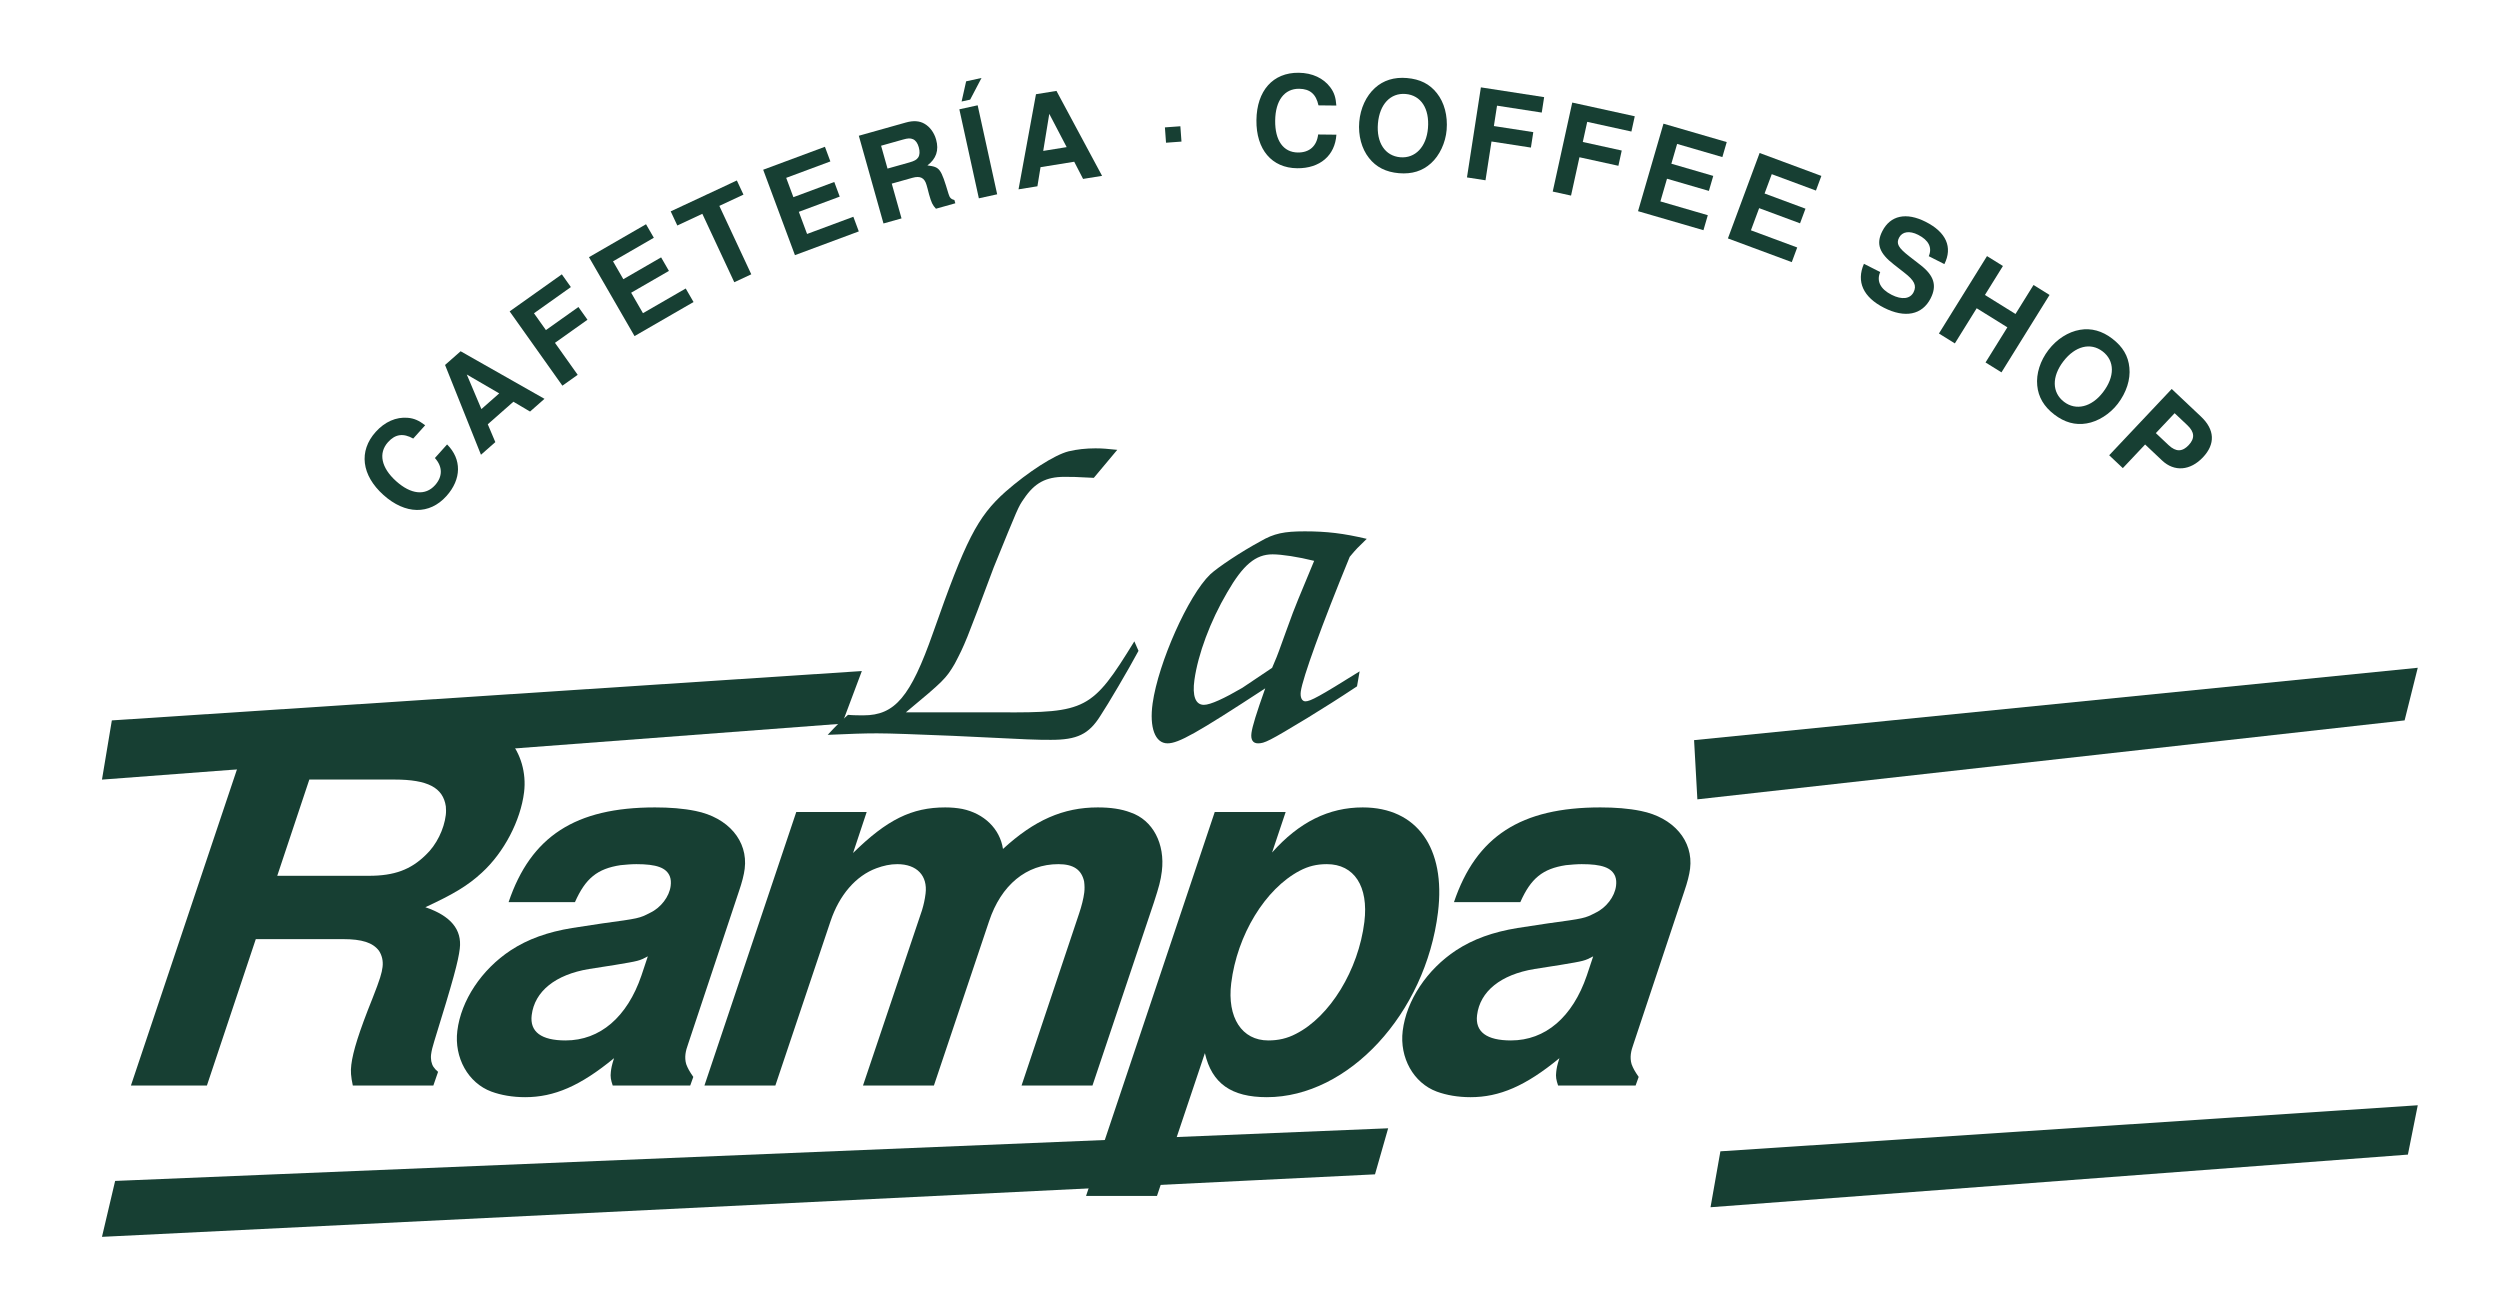
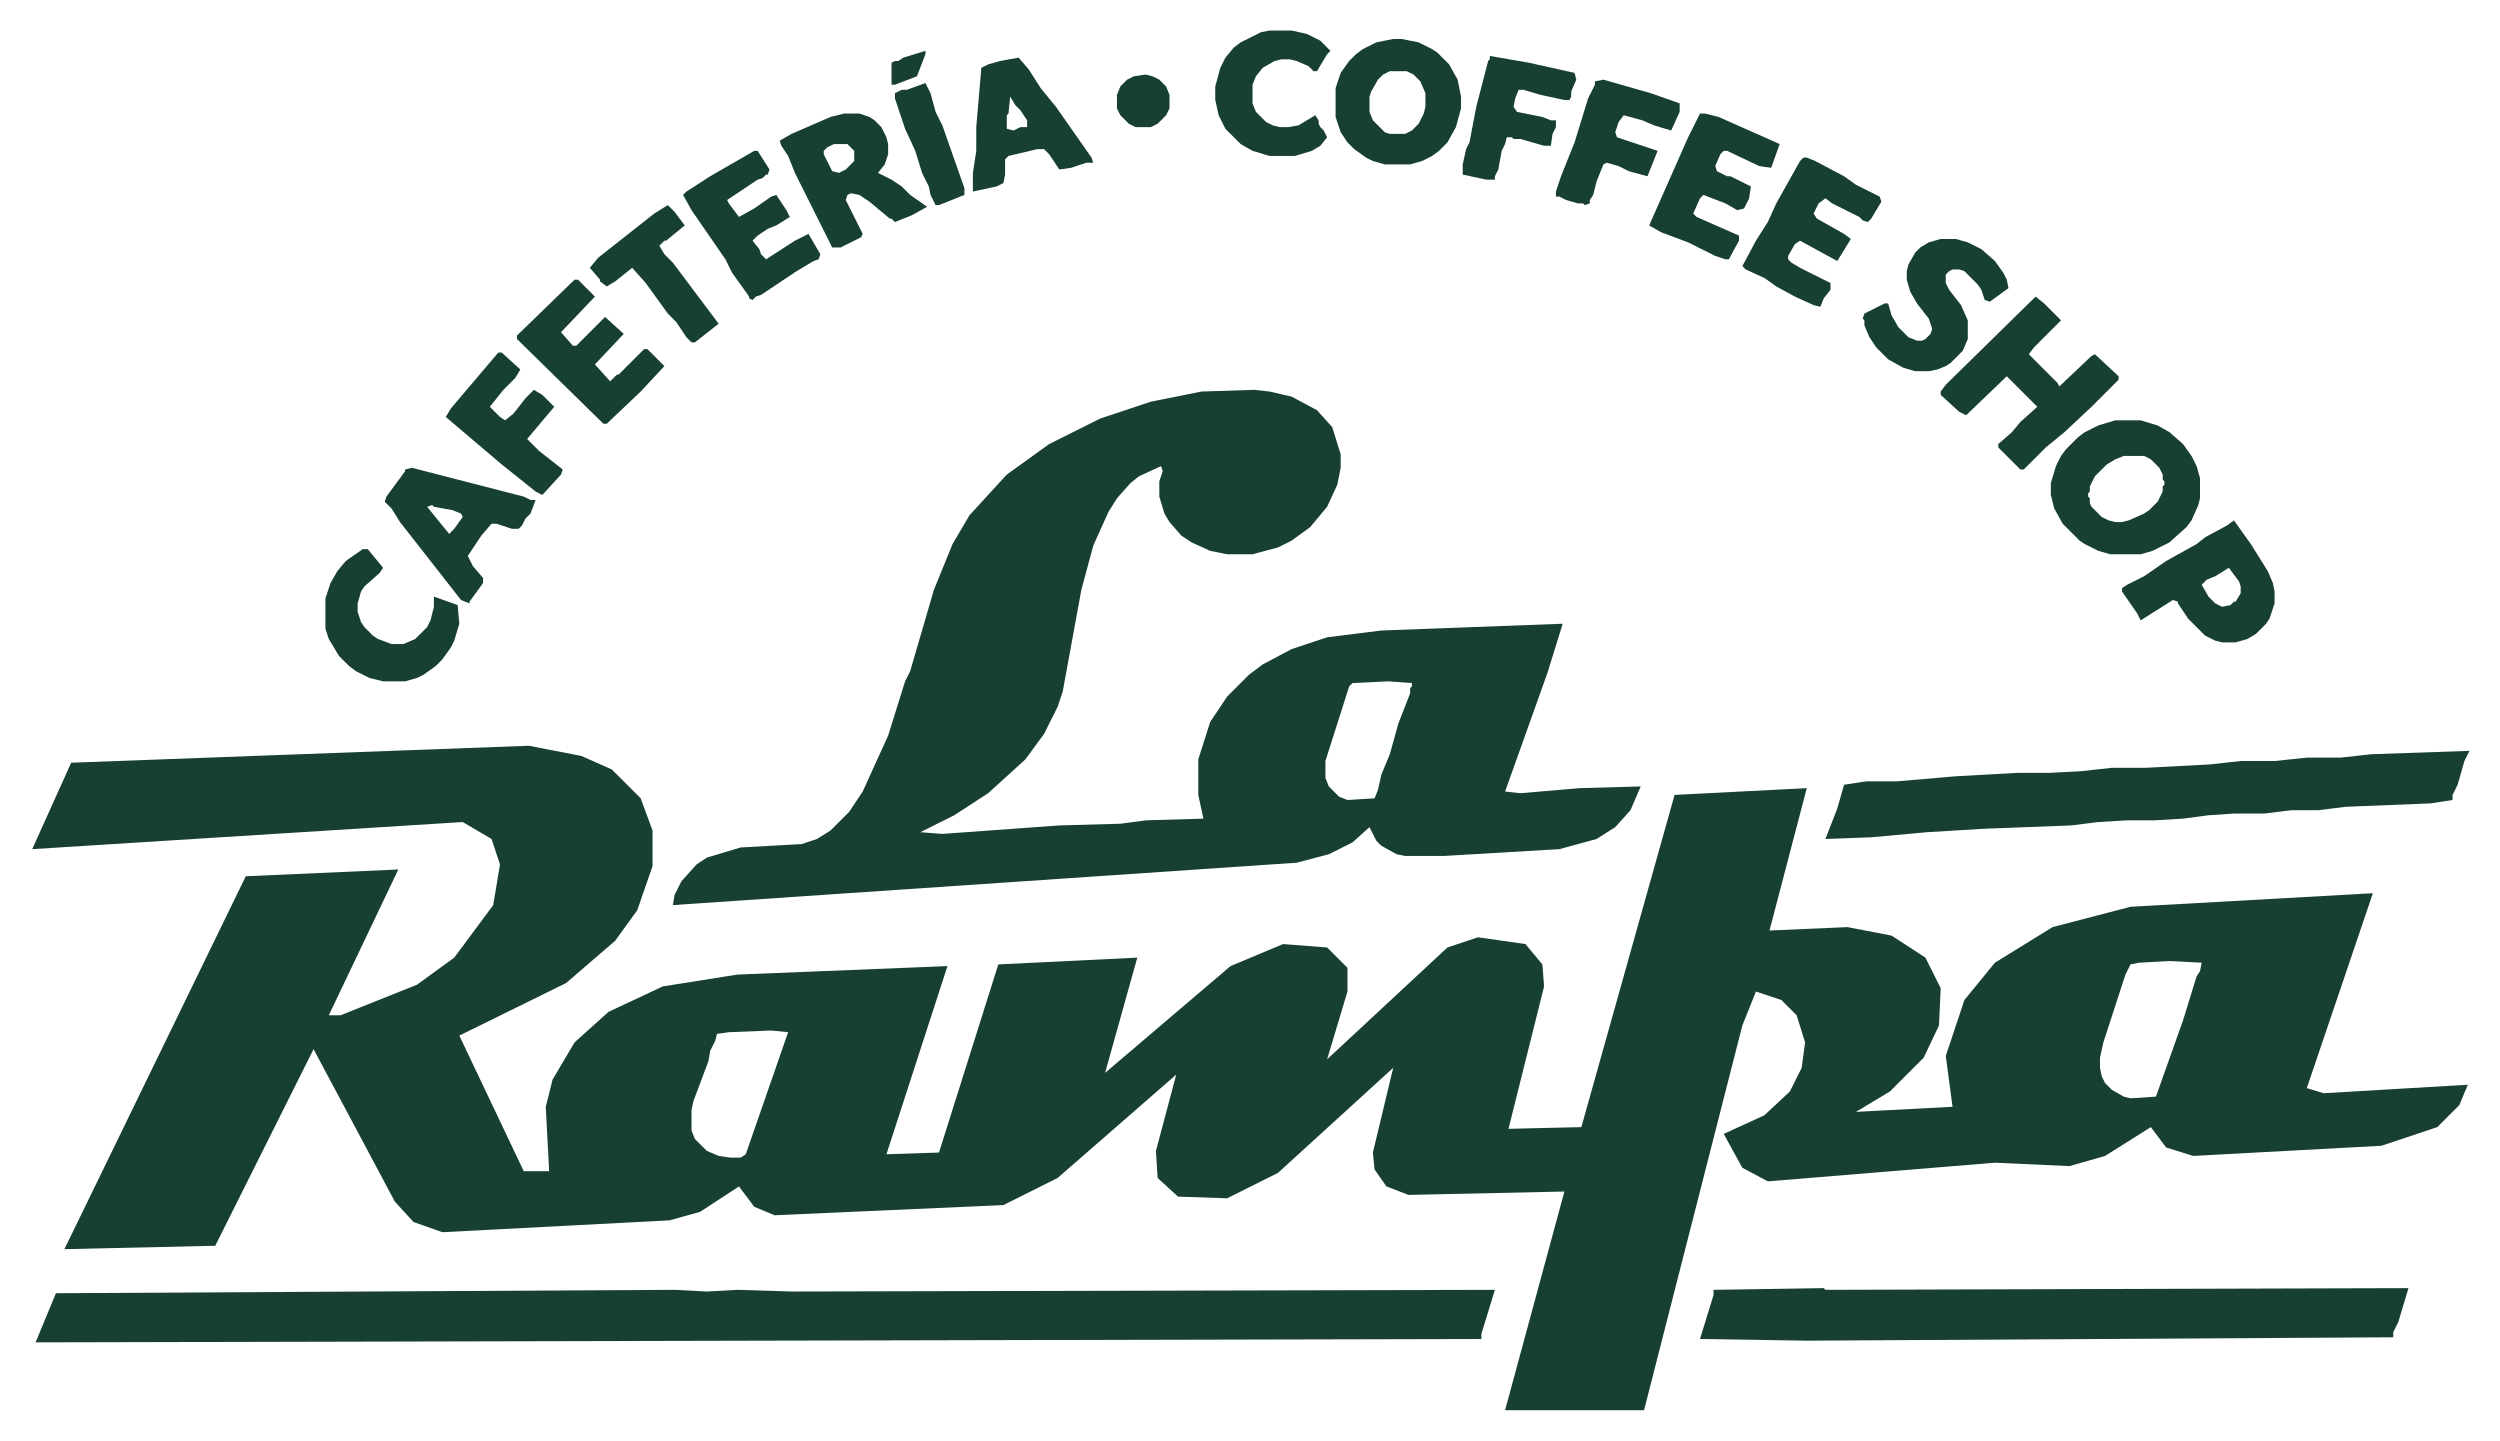
- <svg xmlns="http://www.w3.org/2000/svg" viewBox="0 0 760 400" role="img" aria-labelledby="logo-title logo-desc" version="1.1" id="svg25">
-   <defs id="defs5">
-     <path id="descriptor-arc" d="M112 180 C225 8 542 8 675 174" />
-   </defs>
-   <g fill="#173f33" id="g23">
-     <g aria-label="CAFETERÍA · COFFEE SHOP" id="text9" style="font-weight:700;font-size:38px;font-family:'Nimbus Sans', Helvetica, Arial, sans-serif;letter-spacing:3.2">
-       <path d="m 129.251,129.28 c -1.908,-1.458 -3.369,-2.106 -5.316,-2.27 -3.514,-0.295 -6.958,1.209 -9.725,4.291 -5.229,5.825 -4.322,13.176 2.352,19.167 6.645,5.965 13.998,6.08 19.151,0.34 4.62,-5.146 4.697,-11.205 0.203,-15.699 l -3.706,4.128 c 2.376,2.644 2.402,5.629 0.042,8.259 -2.945,3.28 -7.329,2.817 -11.825,-1.219 -4.553,-4.087 -5.465,-8.532 -2.47,-11.868 2.208,-2.46 4.64,-2.78 7.664,-1.086 z" style="text-anchor:middle" id="path29" />
-       <path d="m 156.073,122.126 5.06,2.987 4.392,-3.867 -25.493,-14.465 -4.735,4.168 10.918,27.296 4.364,-3.842 -2.294,-5.423 z m -4.308,-2.536 -5.419,4.771 -4.447,-10.514 z" style="text-anchor:middle" id="path31" />
-       <path d="m 168.709,104.218 9.884,-7.017 -2.75,-3.873 -9.884,7.017 -3.63,-5.113 11.217,-7.963 -2.75,-3.873 -15.864,11.263 16.037,22.588 4.648,-3.3 z" style="text-anchor:middle" id="path33" />
-       <path d="m 191.869,88.988 11.485,-6.632 -2.375,-4.113 -11.485,6.632 -3.135,-5.43 12.406,-7.164 -2.375,-4.113 -17.342,10.014 13.852,23.99 17.935,-10.356 -2.375,-4.113 -12.999,7.506 z" style="text-anchor:middle" id="path35" />
-       <path d="m 218.678,62.591 7.334,-3.424 -2.01,-4.304 -20.108,9.389 2.01,4.304 7.609,-3.553 9.711,20.797 5.165,-2.412 z" style="text-anchor:middle" id="path37" />
-       <path d="m 242.844,64.396 12.431,-4.622 -1.655,-4.452 -12.431,4.622 -2.185,-5.877 13.428,-4.993 -1.655,-4.452 -18.77,6.979 9.655,25.965 19.412,-7.218 -1.655,-4.452 -14.069,5.231 z" style="text-anchor:middle" id="path39" />
-       <path d="m 271.092,55.823 6.292,-1.769 c 2.378,-0.669 3.67,-0.006 4.287,2.189 l 0.309,1.097 c 0.159,0.705 0.344,1.364 0.457,1.766 0.71,2.524 1.072,3.251 2.091,4.346 l 5.89,-1.656 -0.278,-0.988 c -0.975,-0.239 -1.459,-0.695 -1.788,-1.866 -2.358,-7.824 -2.607,-8.148 -6.421,-8.655 2.67,-2.014 3.563,-4.594 2.648,-7.85 -0.597,-2.122 -1.873,-3.855 -3.524,-4.812 -1.557,-0.904 -3.404,-1.016 -5.672,-0.379 l -14.303,4.022 7.499,26.668 5.487,-1.543 z m -1.286,-4.573 -1.955,-6.95 6.621,-1.862 c 1.573,-0.442 2.236,-0.471 3.085,-0.118 0.813,0.364 1.399,1.185 1.749,2.429 0.36,1.28 0.319,2.397 -0.185,3.131 -0.478,0.687 -1.121,1.065 -2.694,1.508 z" style="text-anchor:middle" id="path41" />
-       <path d="m 297.208,32.009 -5.568,1.221 5.932,27.059 5.568,-1.221 z m 1.174,-8.31 -4.677,1.025 -1.378,6.137 2.598,-0.57 z" style="text-anchor:middle" id="path43" />
-       <path d="m 326.563,49.167 2.691,5.224 5.777,-0.932 -13.867,-25.823 -6.227,1.005 -5.303,28.916 5.74,-0.926 0.948,-5.811 z m -2.295,-4.441 -7.128,1.15 1.839,-11.267 z" style="text-anchor:middle" id="path45" />
-       <path d="m 354.131,38.726 0.34,4.662 4.699,-0.343 -0.34,-4.662 z" style="text-anchor:middle" id="path47" />
-       <path d="m 406.249,32.089 c -0.163,-2.396 -0.64,-3.921 -1.801,-5.492 -2.097,-2.836 -5.499,-4.432 -9.641,-4.478 -7.828,-0.087 -12.753,5.444 -12.853,14.412 -0.1,8.929 4.664,14.531 12.378,14.617 6.916,0.077 11.52,-3.862 11.932,-10.204 l -5.548,-0.062 c -0.419,3.53 -2.646,5.519 -6.179,5.479 -4.408,-0.049 -6.952,-3.65 -6.884,-9.691 0.068,-6.118 2.807,-9.735 7.29,-9.685 3.306,0.037 5.15,1.653 5.872,5.044 z" style="text-anchor:middle" id="path49" />
-       <path d="m 427.687,23.72 c -3.862,-0.327 -7.152,0.692 -9.714,3.03 -2.685,2.442 -4.413,6.186 -4.762,10.314 -0.349,4.127 0.722,8.146 2.963,10.967 2.168,2.776 5.167,4.289 9.105,4.621 3.938,0.333 7.149,-0.654 9.752,-3.027 2.6,-2.335 4.416,-6.224 4.746,-10.124 0.365,-4.317 -0.706,-8.335 -2.947,-11.156 -2.202,-2.818 -5.129,-4.285 -9.143,-4.625 z m -0.372,4.85 c 4.657,0.394 7.291,4.43 6.785,10.413 -0.48,5.68 -3.867,9.207 -8.411,8.823 -4.62,-0.391 -7.291,-4.43 -6.798,-10.261 0.493,-5.831 3.804,-9.365 8.424,-8.974 z" style="text-anchor:middle" id="path51" />
-       <path d="m 453.415,43.013 11.98,1.851 0.725,-4.694 -11.98,-1.851 0.957,-6.196 13.595,2.1 0.725,-4.694 -19.228,-2.971 -4.23,27.377 5.633,0.87 z" style="text-anchor:middle" id="path53" />
-       <path d="m 480.151,47.804 11.84,2.597 1.018,-4.64 -11.84,-2.597 1.343,-6.124 13.437,2.947 1.018,-4.64 -19.004,-4.169 -5.935,27.059 5.568,1.221 z" style="text-anchor:middle" id="path55" />
-       <path d="m 506.767,54.333 12.735,3.703 1.326,-4.561 -12.735,-3.703 1.751,-6.021 13.756,4 1.326,-4.561 -19.23,-5.592 -7.735,26.6 19.886,5.783 1.326,-4.561 -14.413,-4.191 z" style="text-anchor:middle" id="path57" />
-       <path d="m 534.779,63.277 12.433,4.615 1.653,-4.453 -12.433,-4.615 2.182,-5.878 13.431,4.985 1.653,-4.453 -18.774,-6.969 -9.64,25.971 19.416,7.207 1.653,-4.453 -14.072,-5.223 z" style="text-anchor:middle" id="path59" />
-       <path d="m 591.092,80.291 c 2.564,-5.134 0.569,-9.683 -5.666,-12.848 -5.93,-3.01 -10.762,-1.969 -13.205,2.842 -1.944,3.829 -0.958,6.673 3.575,10.168 l 3.112,2.432 c 3.062,2.364 3.834,3.949 2.819,5.948 -1.049,2.067 -3.583,2.357 -6.667,0.792 -3.456,-1.755 -4.648,-4.192 -3.476,-6.921 l -4.947,-2.511 c -2.378,5.441 -0.215,10.161 6.087,13.361 6.37,3.234 11.628,2.195 14.191,-2.853 1.978,-3.897 1.045,-6.927 -3.082,-10.131 l -3.484,-2.706 c -3.264,-2.552 -3.954,-3.797 -3.042,-5.593 0.946,-1.864 3.175,-2.224 5.817,-0.882 3.219,1.634 4.327,3.901 3.223,6.495 z" style="text-anchor:middle" id="path61" />
-       <path d="m 610.24,99.505 -6.637,10.684 4.842,3.008 14.617,-23.532 -4.874,-3.028 -5.474,8.812 -9.296,-5.775 5.474,-8.812 -4.842,-3.008 -14.617,23.532 4.842,3.008 6.637,-10.684 z" style="text-anchor:middle" id="path63" />
-       <path d="m 642.135,102.95 c -3.075,-2.359 -6.394,-3.277 -9.813,-2.691 -3.579,0.607 -7.054,2.826 -9.575,6.113 -2.521,3.286 -3.788,7.247 -3.425,10.831 0.327,3.507 2.035,6.399 5.171,8.805 3.136,2.406 6.371,3.307 9.843,2.714 3.449,-0.563 7.077,-2.856 9.459,-5.962 2.637,-3.437 3.904,-7.398 3.54,-10.982 -0.334,-3.561 -2.005,-6.376 -5.201,-8.828 z m -2.931,3.882 c 3.708,2.845 3.747,7.664 0.092,12.428 -3.47,4.522 -8.225,5.664 -11.843,2.888 -3.678,-2.822 -3.747,-7.664 -0.185,-12.307 3.562,-4.643 8.257,-5.831 11.935,-3.009 z" style="text-anchor:middle" id="path65" />
-       <path d="m 652.118,135.123 5.17,4.876 c 3.704,3.494 8.559,3.11 12.417,-0.982 3.807,-4.036 3.598,-8.412 -0.604,-12.375 l -8.902,-8.395 -19.007,20.153 4.147,3.911 z m 3.259,-3.456 5.71,-6.054 3.87,3.65 c 2.212,2.086 2.322,4.018 0.392,6.064 -1.955,2.073 -3.891,2.076 -6.102,-0.01 z" style="text-anchor:middle" id="path67" />
-     </g>
-     <g aria-label="La" transform="skewX(-8)" id="text11" style="font-style:italic;font-weight:700;font-size:152px;font-family:Z003, cursive">
-       <path d="m 358.864,136.752 c -3.04,-0.304 -4.408,-0.456 -6.688,-0.456 -2.888,0 -5.624,0.304 -8.056,0.912 -4.104,1.064 -11.4,6.232 -17.48,12.312 -7.448,7.6 -10.032,14.744 -15.96,42.864 -4.104,19.456 -8.056,25.08 -17.632,25.08 -1.064,0 -3.04,0 -4.712,-0.152 -2.128,2.128 -3.04,3.192 -5.32,6.08 6.992,-0.304 10.64,-0.456 14.896,-0.456 4.104,0 12.008,0.304 23.256,0.76 24.624,1.216 25.536,1.216 29.944,1.216 7.904,0 11.248,-1.672 13.984,-7.296 1.824,-3.496 6.536,-13.984 8.816,-19.76 l -1.672,-2.888 c -9.88,20.824 -11.552,21.736 -37.696,21.584 h -28.728 c 10.184,-9.576 10.792,-10.336 12.768,-14.744 2.28,-5.928 2.432,-6.536 7.752,-29.336 4.864,-18.24 4.864,-18.392 6.232,-20.824 2.584,-4.864 5.776,-6.688 11.4,-6.688 2.128,0 3.496,0 8.968,0.304 z" id="path70" />
-       <path d="m 442.008,204.088 c -11.096,7.6 -13.68,9.12 -15.2,9.12 -1.064,0 -1.824,-1.216 -1.824,-3.04 0,-4.104 3.496,-20.064 9.12,-40.888 1.672,-2.432 1.976,-2.736 4.408,-5.472 -7.296,-1.672 -12.464,-2.28 -19.152,-2.28 -6.232,0 -9.272,0.608 -13.072,3.04 -5.472,3.192 -11.856,7.904 -13.832,10.032 -5.776,6.384 -12.008,26.904 -12.008,39.216 0,7.296 2.432,12.16 6.232,12.16 3.344,0 8.36,-3.04 27.36,-16.72 -1.672,7.752 -2.28,11.552 -2.28,13.528 0,2.128 0.912,3.192 2.432,3.192 1.976,0 3.192,-0.608 13.984,-7.752 5.168,-3.496 8.056,-5.472 13.68,-9.576 z m -26.752,-1.064 c -5.32,3.952 -8.056,5.928 -8.208,6.08 -5.016,3.192 -8.968,5.168 -10.944,5.168 -2.584,0 -3.952,-2.736 -3.952,-7.6 0,-7.752 2.28,-17.784 6.232,-26.6 3.648,-8.36 6.992,-11.552 12.16,-11.552 2.736,0 7.904,0.76 12.92,1.976 -3.04,10.944 -4.104,15.048 -4.256,15.808 -0.912,3.8 -1.672,7.6 -2.584,11.552 -0.152,0.76 -0.608,2.584 -1.368,5.168 z" id="path72" />
-     </g>
-     <g aria-label="Rampa" transform="skewX(-7)" id="text13" style="font-style:italic;font-weight:700;font-size:154px;font-family:'Nimbus Sans', Helvetica, Arial, sans-serif;letter-spacing:-10">
-       <path d="m 112.814,285.494 h 26.488 c 5.852,0 9.24,1.078 11.396,3.542 1.078,1.386 1.694,3.08 1.694,4.928 0,1.848 -0.308,3.696 -1.848,9.394 -2.926,10.472 -4.004,16.324 -4.004,20.328 0,2.002 0.308,3.542 1.232,6.314 h 24.486 l 0.924,-4.158 c -1.386,-1.078 -2.002,-1.848 -2.464,-3.234 -0.154,-0.616 -0.308,-1.232 -0.308,-2.002 0,-1.078 0.154,-2.464 0.462,-4.004 3.542,-18.942 4.312,-24.332 4.312,-28.182 0,-5.852 -4.004,-10.01 -12.012,-12.628 8.162,-4.004 12.166,-6.622 15.862,-10.472 6.006,-6.16 9.856,-15.862 9.856,-24.486 0,-5.852 -2.464,-11.858 -6.622,-16.016 -4.928,-4.928 -11.088,-7.084 -20.02,-7.084 H 104.19 L 80.32,330 h 23.1 z m 4.158,-19.25 6.16,-29.26 h 25.872 c 10.164,0 15.092,2.464 16.632,8.162 0.154,0.77 0.308,1.694 0.308,2.618 0,4.312 -1.694,9.086 -4.62,12.166 -4.004,4.466 -8.778,6.314 -16.478,6.314 z" id="path75" />
-       <path d="m 250.962,327.382 c -1.386,-1.694 -2.002,-2.618 -2.618,-3.85 -0.462,-1.078 -0.616,-2.156 -0.616,-3.08 0,-0.924 0.154,-2.002 0.462,-3.234 l 9.702,-46.2 c 0.616,-2.772 0.924,-5.082 0.924,-6.93 0,-8.47 -6.93,-15.554 -17.094,-17.556 -3.85,-0.77 -8.008,-1.078 -12.474,-1.078 -24.178,0 -36.652,8.778 -40.964,28.798 h 20.174 c 2.31,-7.238 5.544,-10.164 12.474,-11.242 1.54,-0.154 3.234,-0.308 4.774,-0.308 6.16,0 9.24,1.078 10.626,3.696 0.462,0.924 0.616,1.848 0.616,2.926 0,3.234 -2.156,6.622 -5.236,8.162 -3.08,1.694 -3.08,1.694 -14.168,3.234 l -8.932,1.386 c -7.392,1.232 -13.09,3.388 -17.864,6.776 -8.162,5.852 -13.244,15.246 -13.244,24.486 0,8.162 5.236,15.862 12.628,18.48 3.08,1.078 6.622,1.694 10.472,1.694 8.778,0 16.324,-3.388 25.564,-11.858 -0.462,2.31 -0.462,3.08 -0.462,4.158 0,1.54 0.308,2.464 1.078,4.158 h 23.562 z m -19.558,-30.8 c -2.772,12.628 -10.164,19.712 -20.636,19.712 -7.392,0 -11.242,-2.618 -11.242,-7.7 0,-7.238 5.698,-12.32 15.708,-14.014 l 7.7,-1.232 c 7.238,-1.232 7.238,-1.232 9.702,-2.618 z" id="path77" />
-       <path d="m 272.378,246.84 -17.71,83.16 h 21.56 l 10.626,-49.896 c 1.694,-8.008 6.006,-13.86 12.012,-16.17 2.002,-0.77 4.004,-1.232 6.16,-1.232 6.006,0 9.702,3.542 9.702,8.932 0,1.848 -0.154,3.388 -0.462,5.082 L 302.87,330 h 21.56 l 10.626,-49.896 c 2.31,-11.088 9.24,-17.402 18.942,-17.402 4.62,0 7.238,1.694 8.47,5.236 0.308,1.232 0.462,2.31 0.462,3.388 0,1.848 -0.308,4.158 -0.77,6.314 l -11.088,52.36 h 21.56 l 11.858,-55.748 c 0.924,-4.62 1.232,-6.468 1.232,-9.394 0,-8.316 -4.62,-15.554 -11.704,-17.864 -2.926,-1.078 -6.314,-1.54 -10.164,-1.54 -10.472,0 -18.788,3.85 -27.258,12.628 -1.694,-6.16 -7.084,-10.78 -13.86,-12.166 -1.694,-0.308 -3.388,-0.462 -5.236,-0.462 -10.164,0 -17.248,3.696 -26.334,13.86 l 2.618,-12.474 z" id="path79" />
-       <path d="m 421.152,246.84 h -21.56 l -24.794,116.732 h 21.56 l 9.24,-43.428 c 3.234,9.24 9.702,13.398 20.482,13.398 24.794,0 45.122,-25.41 45.122,-56.21 0,-19.558 -10.318,-31.878 -26.796,-31.878 -10.318,0 -18.788,4.466 -25.872,13.706 z m 14.476,15.862 c 8.316,0 13.552,6.776 13.552,17.556 0,14.63 -6.93,28.798 -16.632,34.034 -2.464,1.386 -5.082,2.002 -8.162,2.002 -8.008,0 -13.398,-6.93 -13.398,-17.402 0,-14.63 6.776,-28.644 16.632,-34.188 2.464,-1.386 4.928,-2.002 8.008,-2.002 z" id="path81" />
-       <path d="m 538.356,327.382 c -1.386,-1.694 -2.002,-2.618 -2.618,-3.85 -0.462,-1.078 -0.616,-2.156 -0.616,-3.08 0,-0.924 0.154,-2.002 0.462,-3.234 l 9.702,-46.2 c 0.616,-2.772 0.924,-5.082 0.924,-6.93 0,-8.47 -6.93,-15.554 -17.094,-17.556 -3.85,-0.77 -8.008,-1.078 -12.474,-1.078 -24.178,0 -36.652,8.778 -40.964,28.798 h 20.174 c 2.31,-7.238 5.544,-10.164 12.474,-11.242 1.54,-0.154 3.234,-0.308 4.774,-0.308 6.16,0 9.24,1.078 10.626,3.696 0.462,0.924 0.616,1.848 0.616,2.926 0,3.234 -2.156,6.622 -5.236,8.162 -3.08,1.694 -3.08,1.694 -14.168,3.234 l -8.932,1.386 c -7.392,1.232 -13.09,3.388 -17.864,6.776 -8.162,5.852 -13.244,15.246 -13.244,24.486 0,8.162 5.236,15.862 12.628,18.48 3.08,1.078 6.622,1.694 10.472,1.694 8.778,0 16.324,-3.388 25.564,-11.858 -0.462,2.31 -0.462,3.08 -0.462,4.158 0,1.54 0.308,2.464 1.078,4.158 h 23.562 z m -19.558,-30.8 c -2.772,12.628 -10.164,19.712 -20.636,19.712 -7.392,0 -11.242,-2.618 -11.242,-7.7 0,-7.238 5.698,-12.32 15.708,-14.014 l 7.7,-1.232 c 7.238,-1.232 7.238,-1.232 9.702,-2.618 z" id="path83" />
-     </g>
-     <path d="m 34,219 228,-15 -6,16 -225,17 z" id="path15" />
-     <path d="m 515,225 220,-22 -4,16 -215,24 z" id="path17" />
-     <path d="m 35,359 387,-16 -4,14 -387,19 z" id="path19" />
-     <path d="m 523,350 212,-14 -3,15 -212,16 z" id="path21" />
-   </g>
+ <svg xmlns="http://www.w3.org/2000/svg" viewBox="43 73 1475 850" role="img" aria-labelledby="title desc">
+   <path fill="#173f33" fill-rule="evenodd" d="M64 865 L917 863 L917 860 L925 834 L510 835 L478 834 L460 835 L441 834 L76 836 Z M1046 863 L1109 864 L1455 862 L1455 859 L1458 853 L1464 833 L1120 834 L1119 833 L1054 834 L1054 837 Z M508 682 L483 754 L480 756 L474 756 L467 755 L460 752 L453 745 L451 740 L451 728 L452 723 L461 699 L462 693 L465 687 L466 683 L473 682 L498 681 Z M1342 641 L1341 646 L1339 649 L1331 675 L1315 720 L1300 721 L1296 720 L1289 716 L1285 712 L1283 708 L1282 703 L1282 697 L1284 688 L1297 648 L1300 642 L1305 641 L1323 640 Z M1500 516 L1442 518 L1424 520 L1404 520 L1385 522 L1365 522 L1347 524 L1309 526 L1289 526 L1271 528 L1252 529 L1233 529 L1197 531 L1162 534 L1144 534 L1131 536 L1127 550 L1120 568 L1147 567 L1180 564 L1213 562 L1265 560 L1281 558 L1298 557 L1314 557 L1331 556 L1346 554 L1361 553 L1379 553 L1395 551 L1411 551 L1427 549 L1477 547 L1490 545 L1490 542 L1493 536 L1497 522 Z M62 574 L316 558 L333 568 L338 583 L334 607 L311 638 L289 654 L244 672 L237 672 L278 586 L188 590 L81 810 L170 808 L228 692 L276 782 L287 794 L304 800 L438 793 L456 788 L479 773 L488 785 L500 790 L635 784 L667 768 L737 707 L725 752 L726 768 L738 779 L767 780 L797 765 L865 703 L853 753 L854 763 L861 773 L874 778 L966 776 L931 905 L1013 905 L1071 678 L1079 658 L1094 663 L1103 672 L1108 688 L1106 703 L1099 717 L1084 731 L1060 742 L1071 762 L1086 770 L1220 759 L1264 761 L1285 755 L1312 738 L1321 750 L1337 755 L1448 749 L1481 738 L1494 725 L1499 713 L1414 718 L1404 715 L1443 600 L1300 608 L1254 620 L1220 641 L1202 663 L1191 696 L1195 726 L1138 729 L1158 717 L1178 697 L1187 678 L1188 656 L1179 638 L1159 625 L1133 620 L1087 622 L1109 538 L1031 542 L976 738 L933 739 L954 655 L953 642 L943 630 L915 626 L897 632 L826 698 L838 658 L838 644 L826 632 L800 630 L769 643 L695 706 L714 638 L632 642 L597 753 L566 754 L602 643 L478 648 L434 655 L402 670 L382 688 L369 710 L365 726 L367 764 L352 764 L314 684 L377 653 L406 628 L419 610 L428 584 L428 563 L421 544 L404 527 L386 519 L355 513 L85 523 Z M876 476 L876 478 L875 479 L875 482 L868 500 L863 518 L858 530 L856 539 L854 544 L838 545 L833 543 L827 537 L825 532 L825 522 L839 478 L841 476 L862 475 Z M1358 408 L1364 416 L1365 419 L1365 423 L1362 428 L1361 428 L1359 430 L1354 431 L1350 429 L1346 425 L1342 418 L1345 415 L1350 413 Z M257 397 L247 404 L242 410 L238 417 L235 426 L235 444 L237 450 L243 460 L249 466 L253 469 L261 473 L269 475 L282 475 L289 473 L293 471 L300 466 L304 462 L309 455 L311 451 L314 441 L313 430 L299 425 L299 431 L297 439 L295 443 L288 450 L281 453 L274 453 L266 450 L263 448 L258 443 L256 440 L254 434 L254 429 L256 422 L258 419 L267 411 L269 408 L260 397 Z M1384 417 L1381 410 L1371 394 L1361 380 L1357 383 L1344 390 L1339 394 L1321 404 L1308 413 L1298 418 L1295 420 L1295 422 L1304 435 L1306 439 L1325 427 L1328 428 L1328 429 L1334 438 L1344 448 L1350 451 L1354 452 L1362 452 L1369 450 L1374 447 L1380 441 L1382 438 L1385 429 L1385 422 Z M295 372 L298 371 L299 372 L310 374 L315 376 L316 378 L311 385 L308 388 Z M282 350 L282 351 L271 366 L270 369 L274 373 L279 381 L315 427 L320 429 L320 428 L328 417 L328 414 L322 407 L319 401 L327 389 L333 382 L336 382 L345 385 L349 385 L351 383 L353 379 L356 376 L359 368 L356 368 L352 366 L286 349 Z M1308 342 L1312 344 L1317 349 L1319 353 L1319 356 L1320 357 L1320 359 L1319 360 L1319 363 L1316 369 L1311 374 L1308 376 L1299 380 L1295 381 L1291 381 L1287 380 L1283 378 L1277 372 L1276 370 L1276 367 L1275 366 L1275 364 L1276 363 L1276 360 L1279 354 L1286 347 L1291 344 L1296 342 Z M1291 321 L1281 324 L1273 328 L1269 331 L1262 338 L1259 342 L1256 348 L1253 358 L1253 365 L1255 373 L1260 382 L1270 392 L1273 394 L1281 398 L1288 400 L1306 400 L1313 398 L1323 393 L1333 384 L1336 380 L1340 371 L1341 367 L1341 355 L1339 348 L1336 342 L1331 335 L1323 328 L1316 324 L1306 321 Z M1011 537 L975 538 L940 541 L931 540 L956 470 L965 441 L858 445 L826 449 L805 456 L788 465 L780 471 L767 484 L757 499 L750 521 L750 542 L753 556 L719 557 L704 559 L668 560 L599 565 L586 564 L606 554 L626 541 L648 521 L659 506 L667 490 L670 481 L681 421 L688 395 L697 375 L702 367 L710 358 L715 354 L728 348 L729 351 L727 357 L727 366 L730 376 L733 381 L740 389 L746 393 L757 398 L767 400 L782 400 L797 396 L805 392 L816 384 L826 372 L832 359 L834 349 L834 341 L829 325 L820 315 L805 307 L792 304 L783 303 L752 304 L722 310 L692 320 L662 335 L637 353 L615 377 L605 394 L594 421 L580 469 L577 475 L567 507 L552 540 L544 552 L533 563 L525 568 L516 571 L480 573 L460 579 L454 583 L445 593 L441 601 L440 607 L808 582 L827 577 L841 570 L851 561 L855 569 L858 572 L867 577 L872 578 L895 578 L963 574 L985 568 L996 561 L1005 551 Z M337 281 L309 314 L306 319 L339 347 L359 363 L363 365 L374 353 L375 350 L361 339 L354 332 L370 313 L363 306 L358 303 L353 308 L346 317 L341 321 L338 319 L332 313 L340 303 L347 296 L350 291 L339 281 Z M1188 306 L1199 316 L1203 318 L1227 295 L1245 313 L1235 322 L1230 328 L1222 335 L1222 337 L1235 350 L1237 350 L1250 337 L1261 328 L1277 313 L1293 297 L1293 295 L1279 282 L1277 283 L1258 301 L1257 299 L1240 282 L1243 278 L1259 262 L1249 252 L1244 248 L1191 300 L1188 304 Z M382 238 L348 271 L348 273 L399 323 L401 323 L421 304 L435 289 L425 279 L423 279 L408 294 L407 294 L403 298 L394 288 L411 270 L400 260 L383 277 L381 277 L374 269 L394 248 L384 238 Z M1204 216 L1197 214 L1188 214 L1181 216 L1176 219 L1173 222 L1169 229 L1168 233 L1168 238 L1170 245 L1174 252 L1181 261 L1183 267 L1182 270 L1179 273 L1177 274 L1174 274 L1169 272 L1163 266 L1159 259 L1157 252 L1155 252 L1143 258 L1142 261 L1143 262 L1143 265 L1146 272 L1150 278 L1157 285 L1166 290 L1173 292 L1181 292 L1186 291 L1191 289 L1194 287 L1201 280 L1204 273 L1204 262 L1200 253 L1193 244 L1191 240 L1191 235 L1193 233 L1195 232 L1199 232 L1202 233 L1210 241 L1212 244 L1214 250 L1217 251 L1228 243 L1227 238 L1225 234 L1220 227 L1212 220 Z M437 194 L429 199 L396 225 L391 231 L397 238 L397 239 L401 242 L406 239 L416 231 L424 240 L437 258 L442 263 L448 272 L451 275 L453 275 L467 264 L440 228 L435 223 L432 218 L435 215 L436 215 L447 206 L441 198 Z M1107 166 L1105 168 L1091 193 L1086 204 L1079 215 L1071 230 L1073 232 L1084 237 L1091 242 L1102 248 L1113 253 L1117 254 L1119 249 L1123 244 L1123 240 L1105 231 L1100 228 L1098 226 L1098 224 L1102 217 L1105 215 L1127 227 L1135 214 L1131 211 L1115 202 L1113 199 L1116 193 L1120 190 L1124 193 L1140 201 L1142 203 L1145 204 L1147 202 L1153 192 L1152 189 L1138 182 L1131 177 L1114 168 L1109 166 Z M490 162 L488 162 L462 177 L448 186 L446 188 L451 197 L471 226 L475 234 L485 248 L485 249 L487 250 L489 248 L492 247 L513 233 L523 227 L526 226 L527 223 L520 211 L512 215 L495 226 L492 223 L491 220 L487 215 L490 212 L496 208 L501 206 L509 201 L507 197 L501 188 L498 189 L488 196 L479 201 L473 193 L472 191 L490 179 L493 178 L495 176 L496 176 L497 173 Z M543 158 L547 162 L547 168 L542 173 L538 175 L534 174 L529 164 L529 162 L531 160 L535 158 Z M550 140 L541 140 L533 142 L510 152 L503 156 L504 159 L508 165 L512 175 L534 219 L539 219 L551 213 L552 211 L542 191 L543 188 L545 187 L550 188 L556 192 L568 202 L569 202 L571 204 L581 200 L590 195 L580 188 L575 183 L569 179 L561 175 L565 170 L567 164 L567 158 L566 154 L563 148 L559 144 L556 142 Z M1046 140 L1039 154 L1016 206 L1023 210 L1039 216 L1055 224 L1061 226 L1063 226 L1069 215 L1069 212 L1044 201 L1042 199 L1046 190 L1048 188 L1061 193 L1068 197 L1072 196 L1075 190 L1076 183 L1064 177 L1062 177 L1056 174 L1055 171 L1058 164 L1060 162 L1062 162 L1081 171 L1088 172 L1093 158 L1057 142 L1049 140 Z M639 130 L642 135 L645 138 L649 144 L649 148 L645 148 L641 150 L637 149 L637 141 L638 140 Z M589 122 L578 126 L575 126 L571 128 L571 131 L577 149 L583 162 L587 175 L591 183 L592 188 L595 194 L597 194 L612 188 L612 184 L599 147 L595 139 L592 128 Z M1034 134 L1017 128 L989 120 L984 121 L984 123 L980 131 L972 157 L964 177 L961 186 L961 189 L963 189 L967 191 L974 193 L977 193 L978 194 L981 193 L981 191 L983 188 L985 180 L989 170 L991 169 L998 171 L1004 174 L1015 177 L1021 162 L997 154 L996 151 L998 145 L1001 141 L1012 144 L1019 147 L1029 150 L1034 139 Z M712 118 L708 120 L704 124 L702 129 L702 137 L704 141 L709 146 L713 148 L722 148 L726 146 L731 141 L733 137 L733 129 L731 124 L727 120 L723 118 L719 117 Z M863 115 L873 115 L877 117 L881 121 L884 128 L884 136 L883 140 L880 146 L876 150 L872 152 L863 152 L860 151 L853 144 L851 139 L851 130 L852 127 L856 120 L859 117 Z M644 107 L633 109 L626 111 L622 113 L619 148 L619 162 L617 175 L617 186 L631 183 L635 181 L636 176 L636 167 L638 165 L655 161 L659 161 L662 164 L668 173 L675 172 L684 169 L688 169 L687 166 L666 136 L657 125 L650 114 Z M972 116 L945 110 L922 106 L922 108 L921 109 L914 136 L910 157 L908 161 L906 170 L906 176 L920 179 L925 179 L925 177 L927 173 L929 162 L931 158 L932 154 L935 154 L936 155 L940 155 L954 159 L958 159 L959 152 L961 148 L961 144 L958 144 L953 142 L938 139 L936 136 L937 131 L939 126 L942 126 L952 129 L966 132 L969 132 L970 130 L970 127 L973 120 Z M589 103 L576 107 L573 109 L571 109 L569 110 L569 123 L571 123 L584 118 L589 105 Z M855 98 L847 102 L843 105 L839 109 L834 116 L831 125 L831 142 L834 151 L838 157 L842 161 L849 166 L853 168 L860 170 L875 170 L882 168 L888 165 L892 162 L897 157 L902 148 L905 137 L905 130 L903 120 L898 111 L891 104 L888 102 L880 98 L870 96 L865 96 Z M787 92 L775 98 L771 101 L766 107 L763 113 L760 124 L760 132 L762 141 L766 149 L775 158 L782 162 L792 165 L807 165 L817 162 L822 159 L826 154 L824 150 L822 148 L821 146 L821 144 L819 141 L809 147 L803 148 L798 148 L794 147 L790 145 L784 139 L782 134 L782 123 L784 118 L788 113 L795 109 L799 108 L804 108 L808 109 L815 112 L818 115 L820 115 L826 105 L828 103 L822 97 L814 93 L805 91 L792 91 Z" />
</svg>
